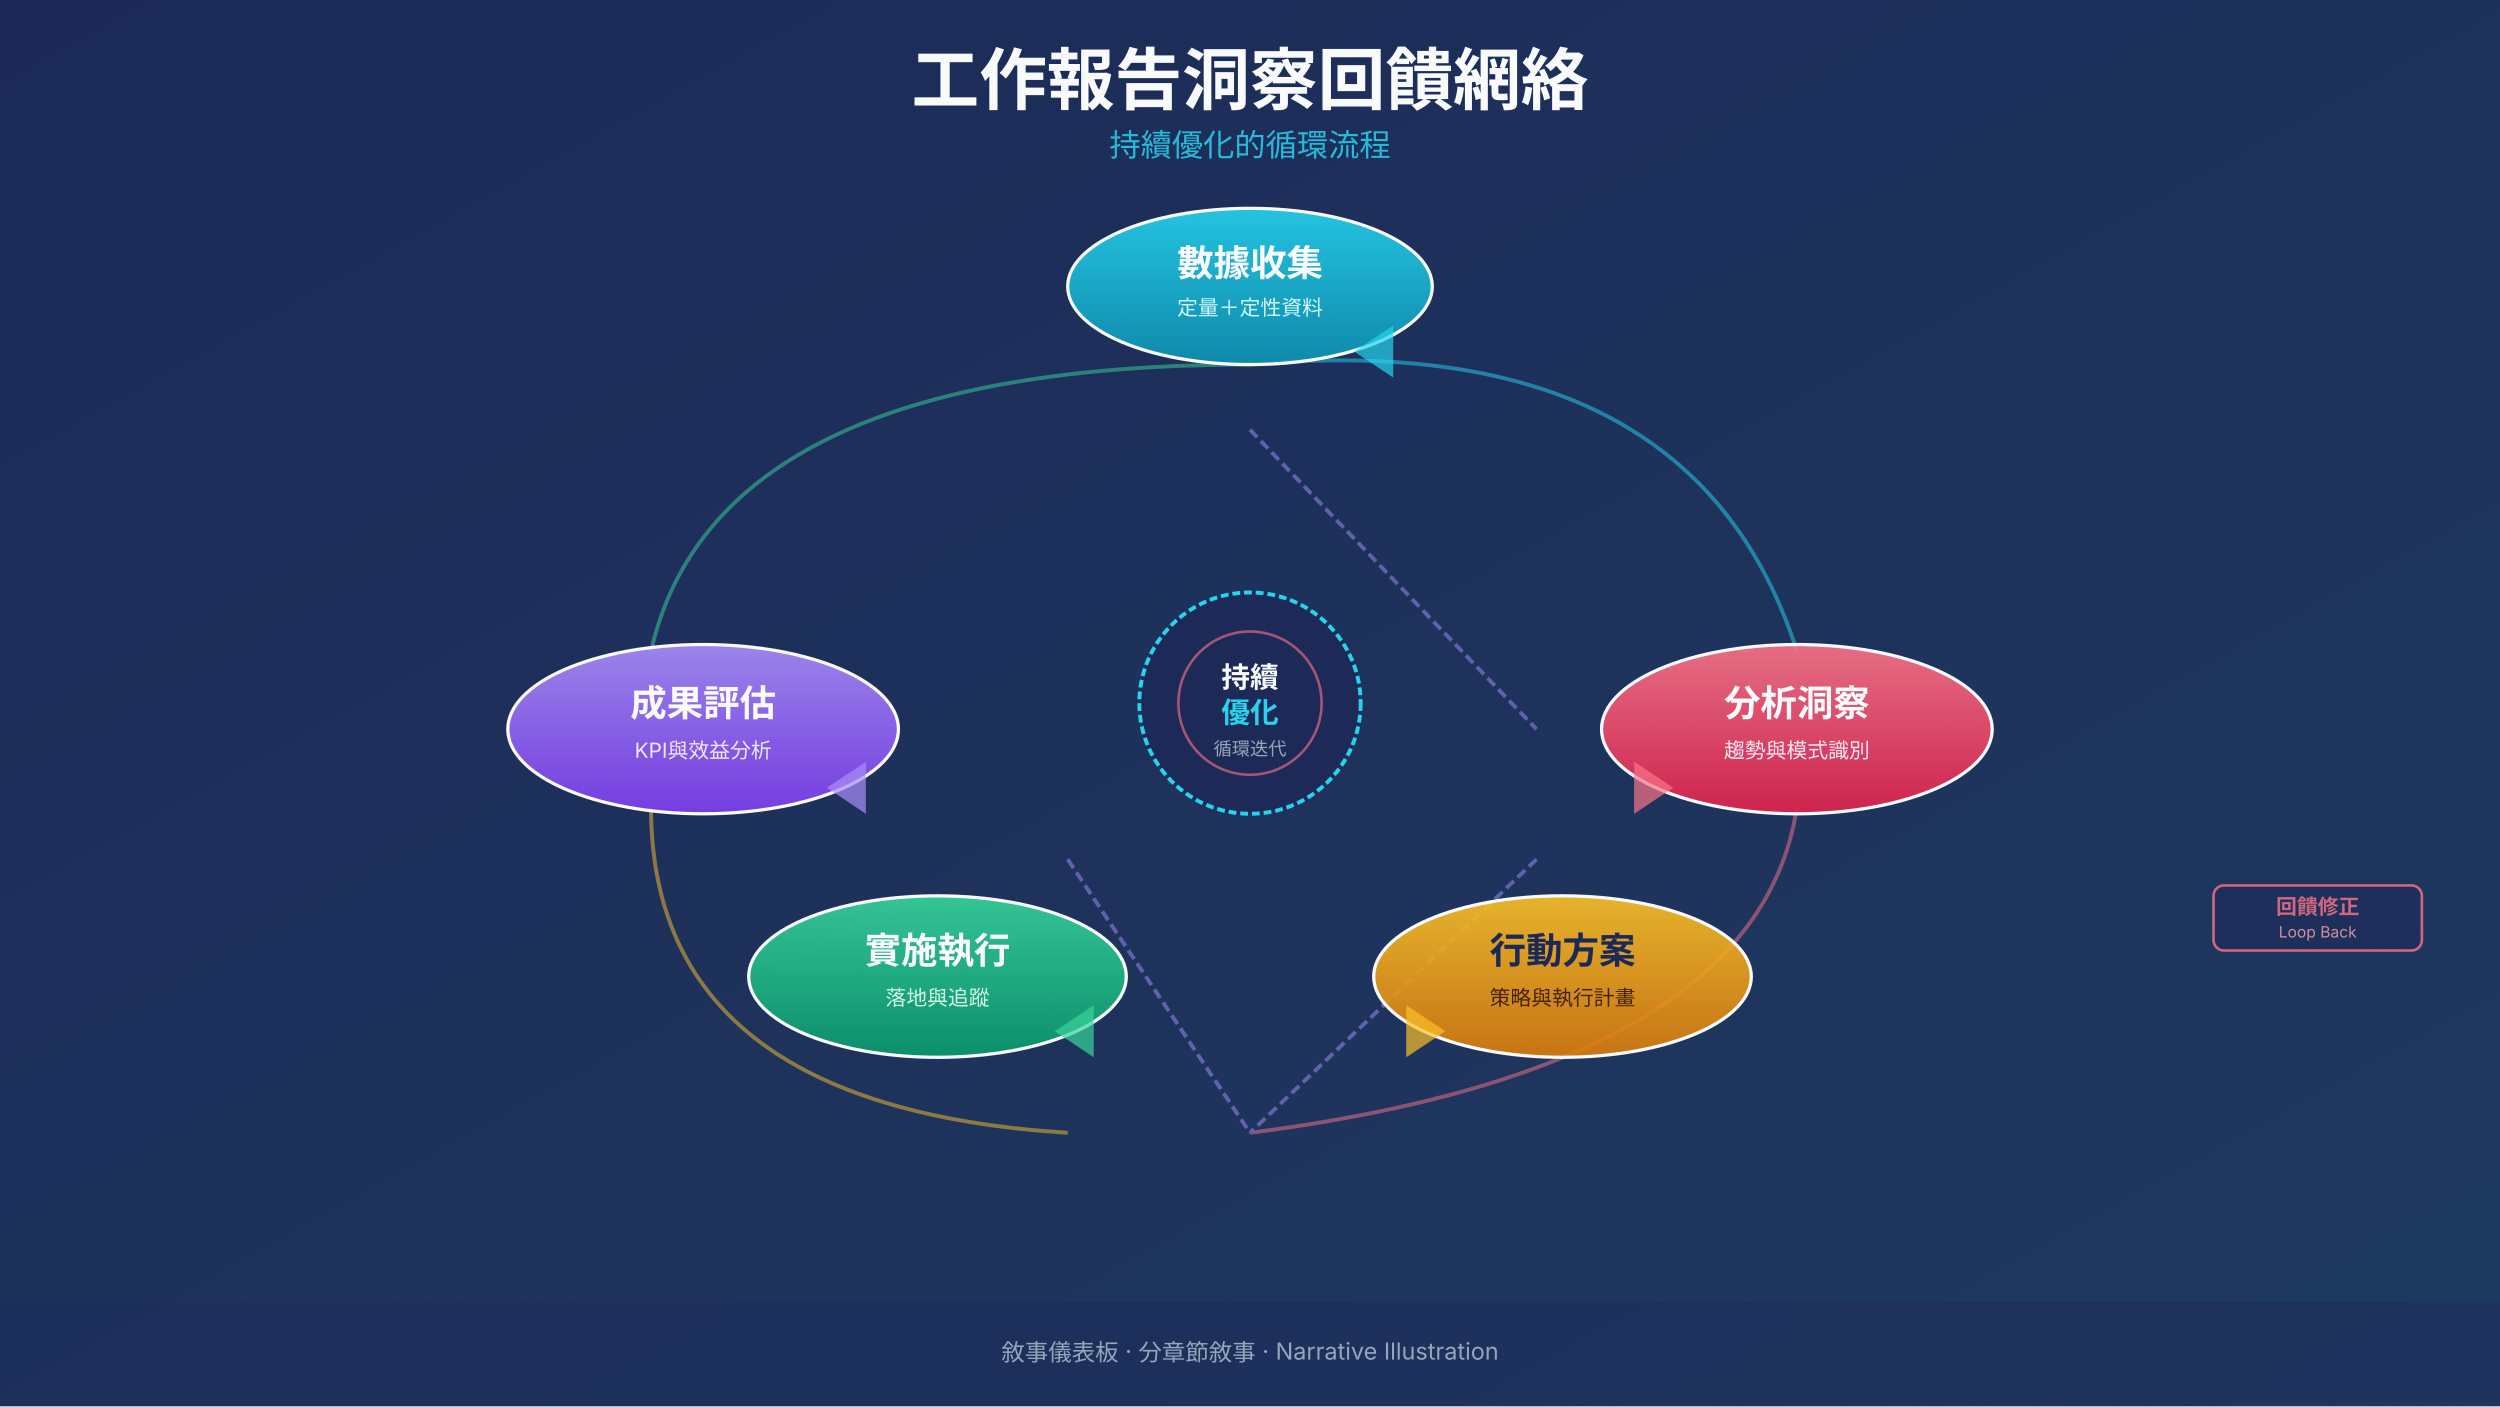
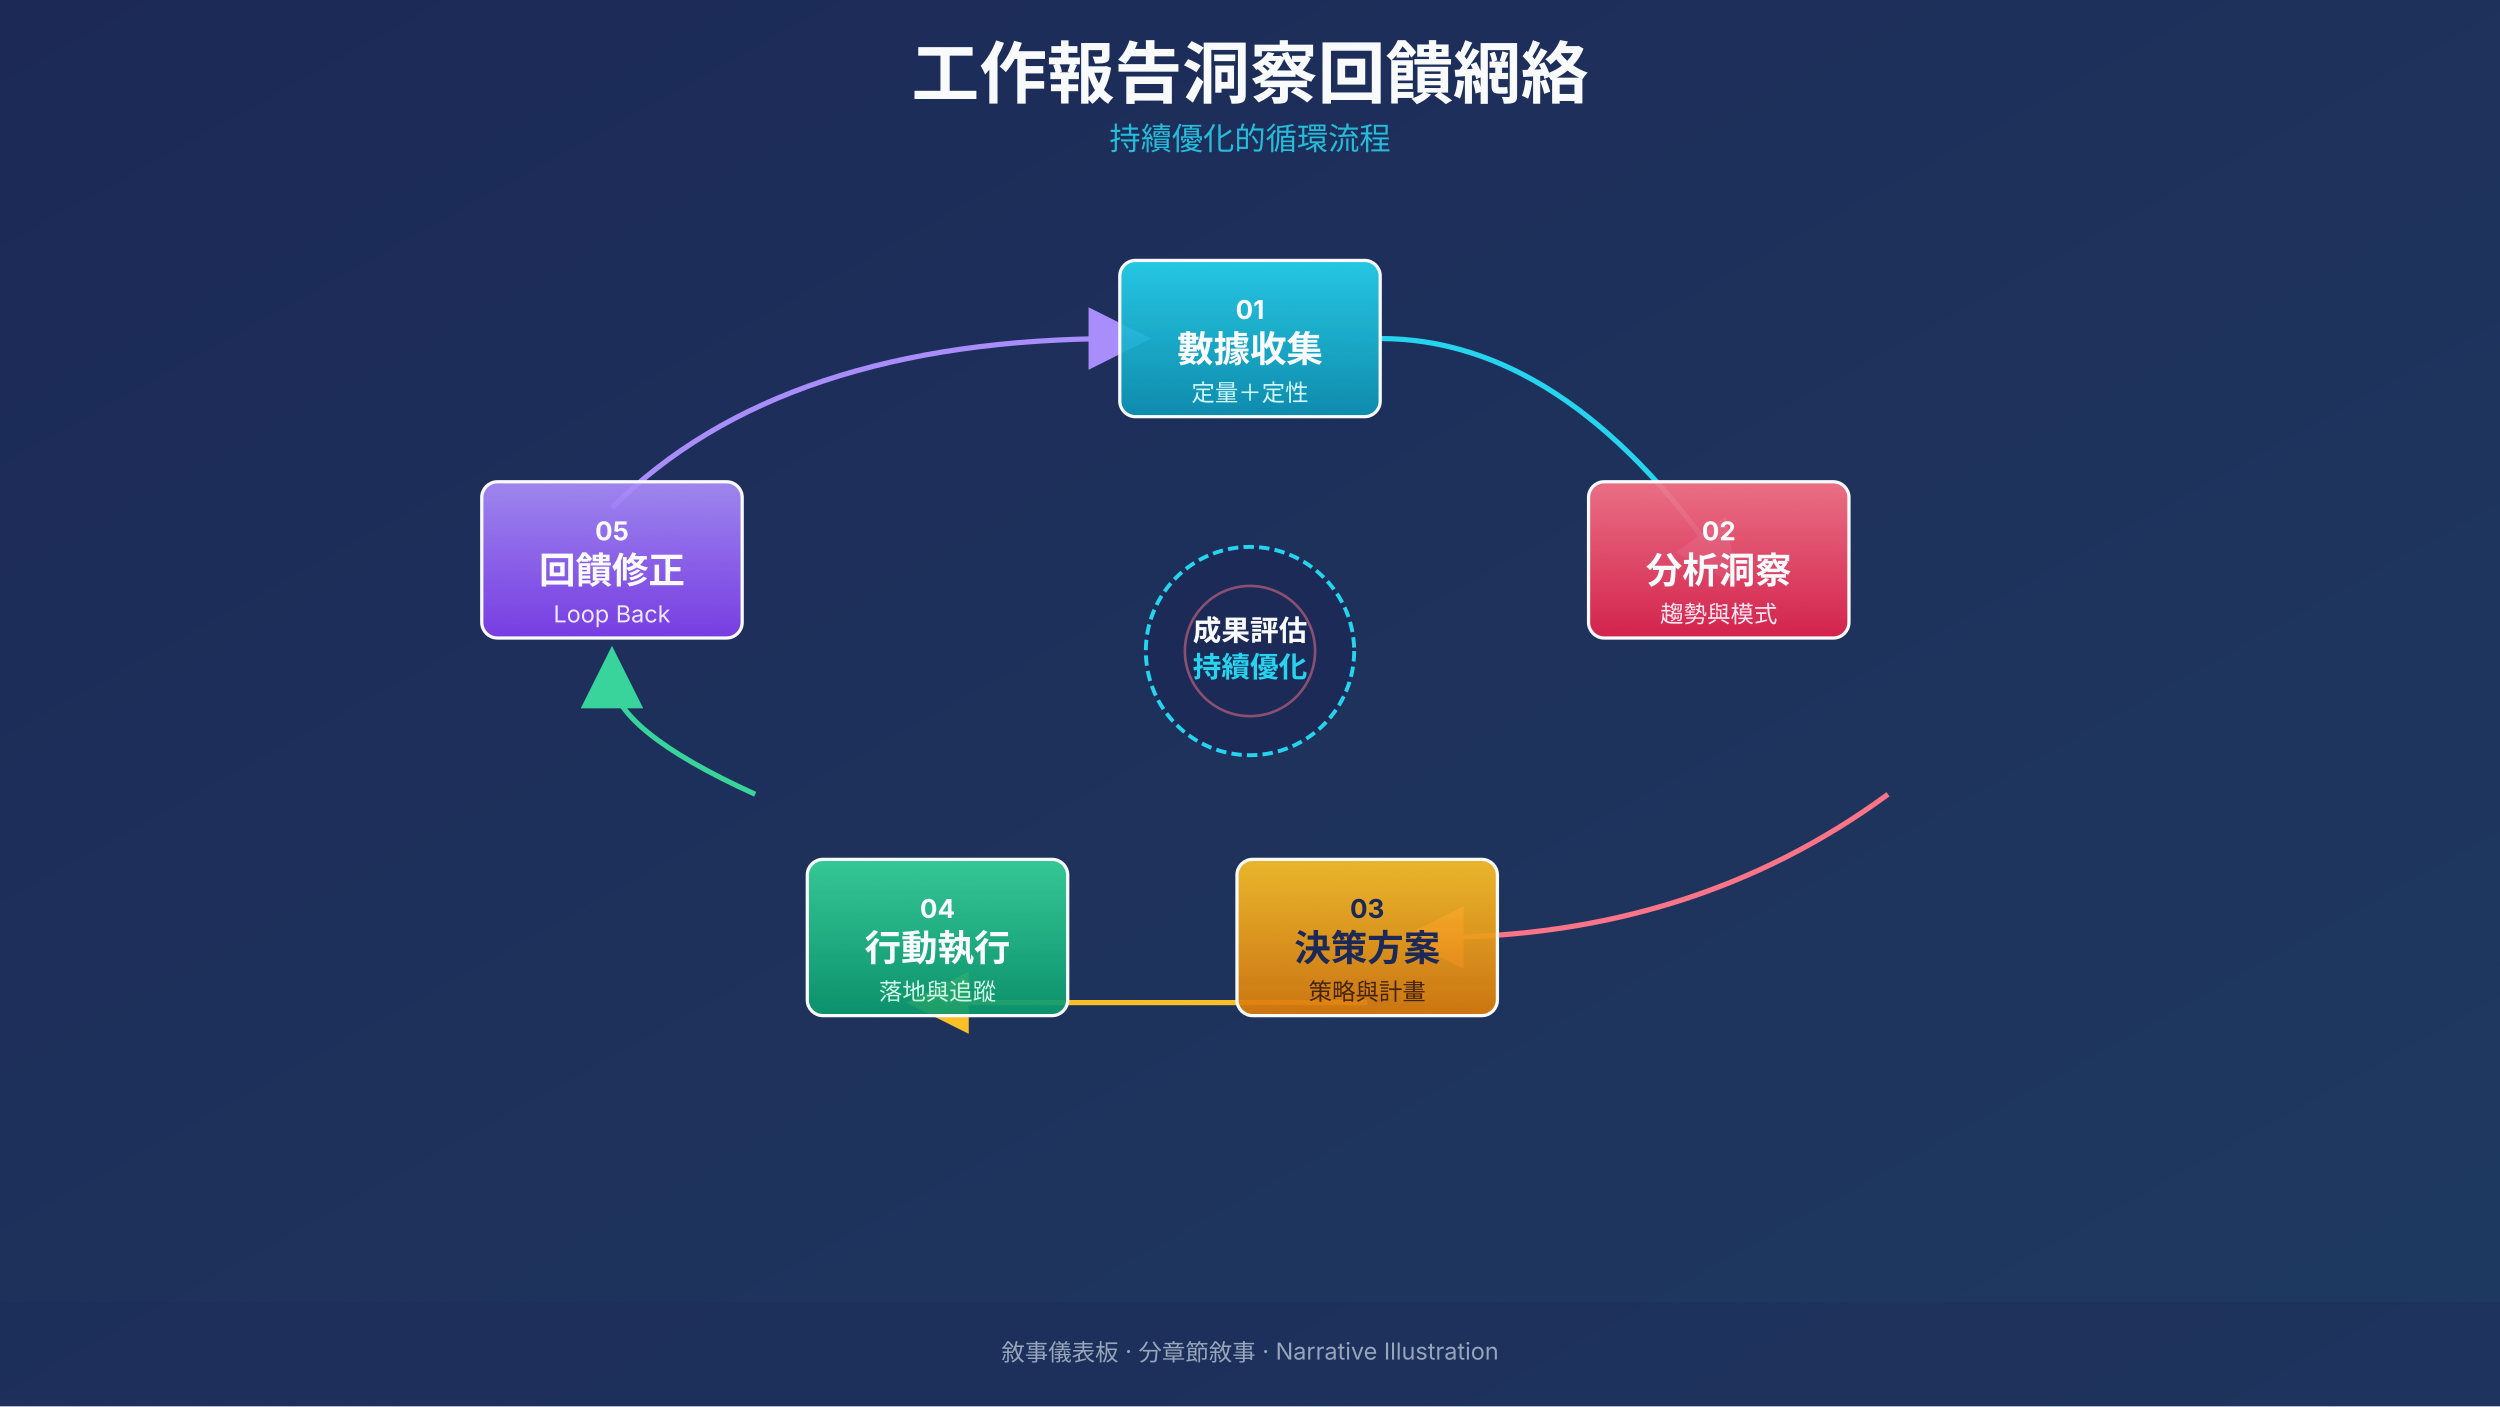
<svg xmlns="http://www.w3.org/2000/svg" viewBox="0 0 1920 1080" role="img">
  <defs>
    <filter id="textureGrain" x="0%" y="0%" width="100%" height="100%">
      <feTurbulence type="fractalNoise" baseFrequency="0.55" numOctaves="4" stitchTiles="stitch" />
      <feColorMatrix type="saturate" values="0" />
      <feBlend in="SourceGraphic" mode="overlay" result="grainy" />
      <feComposite in="grainy" in2="SourceGraphic" operator="in" />
    </filter>
    <linearGradient id="bgGradient" x1="0%" y1="0%" x2="100%" y2="100%">
      <stop offset="0%" stop-color="#172554" />
      <stop offset="100%" stop-color="#1a365d" />
    </linearGradient>
    <linearGradient id="node1Grad" x1="0%" y1="0%" x2="0%" y2="100%">
      <stop offset="0%" stop-color="#22D3EE" />
      <stop offset="100%" stop-color="#0891b2" />
    </linearGradient>
    <linearGradient id="node2Grad" x1="0%" y1="0%" x2="0%" y2="100%">
      <stop offset="0%" stop-color="#FB7185" />
      <stop offset="100%" stop-color="#e11d48" />
    </linearGradient>
    <linearGradient id="node3Grad" x1="0%" y1="0%" x2="0%" y2="100%">
      <stop offset="0%" stop-color="#FBBF24" />
      <stop offset="100%" stop-color="#d97706" />
    </linearGradient>
    <linearGradient id="node4Grad" x1="0%" y1="0%" x2="0%" y2="100%">
      <stop offset="0%" stop-color="#34d399" />
      <stop offset="100%" stop-color="#059669" />
    </linearGradient>
    <linearGradient id="node5Grad" x1="0%" y1="0%" x2="0%" y2="100%">
      <stop offset="0%" stop-color="#a78bfa" />
      <stop offset="100%" stop-color="#7c3aed" />
    </linearGradient>
-     <linearGradient id="arrowGrad" x1="0%" y1="0%" x2="100%" y2="0%">
-       <stop offset="0%" stop-color="#22D3EE" stop-opacity="0.8" />
-       <stop offset="100%" stop-color="#FB7185" stop-opacity="0.6" />
-     </linearGradient>
+     <marker id="arrow1" markerWidth="12" markerHeight="12" refX="6" refY="6" orient="auto" markerUnits="strokeWidth">
+       <path d="M0,0 L0,12 L12,6 z" fill="#22D3EE" />
+     </marker>
+     <marker id="arrow2" markerWidth="12" markerHeight="12" refX="6" refY="6" orient="auto" markerUnits="strokeWidth">
+       <path d="M0,0 L0,12 L12,6 z" fill="#FB7185" />
+     </marker>
+     <marker id="arrow3" markerWidth="12" markerHeight="12" refX="6" refY="6" orient="auto" markerUnits="strokeWidth">
+       <path d="M0,0 L0,12 L12,6 z" fill="#FBBF24" />
+     </marker>
+     <marker id="arrow4" markerWidth="12" markerHeight="12" refX="6" refY="6" orient="auto" markerUnits="strokeWidth">
+       <path d="M0,0 L0,12 L12,6 z" fill="#34d399" />
+     </marker>
+     <marker id="arrow5" markerWidth="12" markerHeight="12" refX="6" refY="6" orient="auto" markerUnits="strokeWidth">
+       <path d="M0,0 L0,12 L12,6 z" fill="#a78bfa" />
+     </marker>
  </defs>
  <rect width="1920" height="1080" fill="url(#bgGradient)" />
-   <text x="960" y="80" font-family="system-ui, -apple-system, 'Microsoft JhengHei', sans-serif" font-size="52" font-weight="bold" fill="#F8FAFC" text-anchor="middle">工作報告洞察回饋網絡</text>
-   <text x="960" y="120" font-family="system-ui, -apple-system, 'Microsoft JhengHei', sans-serif" font-size="24" fill="#22D3EE" text-anchor="middle" opacity="0.85">持續優化的循環流程</text>
-   <g fill="none" stroke-width="3" opacity="0.5">
-     <path d="M 960,280 Q 1300,250 1380,500" stroke="#22D3EE" />
-     <path d="M 1380,620 Q 1350,820 960,870" stroke="#FB7185" />
-     <path d="M 820,870 Q 500,850 500,620" stroke="#FBBF24" />
-     <path d="M 500,500 Q 550,280 960,280" stroke="#34d399" />
-     <path d="M 960,330 L 1180,560" stroke="#a78bfa" stroke-dasharray="8,4" />
-     <path d="M 1180,660 L 960,870" stroke="#a78bfa" stroke-dasharray="8,4" />
-     <path d="M 820,660 L 960,870" stroke="#a78bfa" stroke-dasharray="8,4" />
+   <text x="960" y="75" font-family="system-ui, -apple-system, 'Microsoft JhengHei', sans-serif" font-size="52" font-weight="bold" fill="#F8FAFC" text-anchor="middle">工作報告洞察回饋網絡</text>
+   <text x="960" y="115" font-family="system-ui, -apple-system, 'Microsoft JhengHei', sans-serif" font-size="24" fill="#22D3EE" text-anchor="middle" opacity="0.85">持續優化的循環流程</text>
+   <path d="M 1060 260 Q 1200 260 1320 430" fill="none" stroke="#22D3EE" stroke-width="4" marker-end="url(#arrow1)" />
+   <path d="M 1450 610 Q 1300 720 1100 720" fill="none" stroke="#FB7185" stroke-width="4" marker-end="url(#arrow2)" />
+   <path d="M 1050 770 Q 880 770 720 770" fill="none" stroke="#FBBF24" stroke-width="4" marker-end="url(#arrow3)" />
+   <path d="M 580 610 Q 470 560 470 520" fill="none" stroke="#34d399" stroke-width="4" marker-end="url(#arrow4)" />
+   <path d="M 470 390 Q 600 260 860 260" fill="none" stroke="#a78bfa" stroke-width="4" marker-end="url(#arrow5)" />
+   <g transform="translate(960, 260)">
+     <rect x="-100" y="-60" width="200" height="120" rx="12" fill="url(#node1Grad)" opacity="0.92" />
+     <rect x="-100" y="-60" width="200" height="120" rx="12" fill="none" stroke="#F8FAFC" stroke-width="2.5" />
+     <text x="0" y="-15" font-family="system-ui, -apple-system, 'Microsoft JhengHei', sans-serif" font-size="20" font-weight="bold" fill="#F8FAFC" text-anchor="middle">01</text>
+     <text x="0" y="18" font-family="system-ui, -apple-system, 'Microsoft JhengHei', sans-serif" font-size="28" font-weight="bold" fill="#F8FAFC" text-anchor="middle">數據收集</text>
+     <text x="0" y="48" font-family="system-ui, -apple-system, 'Microsoft JhengHei', sans-serif" font-size="18" fill="#cffafe" text-anchor="middle">定量＋定性</text>
  </g>
-   <g transform="translate(960, 220)">
-     <ellipse cx="0" cy="0" rx="140" ry="60" fill="url(#node1Grad)" opacity="0.9" />
-     <ellipse cx="0" cy="0" rx="140" ry="60" fill="none" stroke="#F8FAFC" stroke-width="2.5" />
-     <text x="0" y="-8" font-family="system-ui, -apple-system, 'Microsoft JhengHei', sans-serif" font-size="28" font-weight="bold" fill="#F8FAFC" text-anchor="middle">數據收集</text>
-     <text x="0" y="22" font-family="system-ui, -apple-system, 'Microsoft JhengHei', sans-serif" font-size="16" fill="#cffafe" text-anchor="middle">定量＋定性資料</text>
-     <polygon points="80,50 110,30 110,70" fill="#22D3EE" opacity="0.7" />
+   <g transform="translate(1320, 430)">
+     <rect x="-100" y="-60" width="200" height="120" rx="12" fill="url(#node2Grad)" opacity="0.92" />
+     <rect x="-100" y="-60" width="200" height="120" rx="12" fill="none" stroke="#F8FAFC" stroke-width="2.5" />
+     <text x="0" y="-15" font-family="system-ui, -apple-system, 'Microsoft JhengHei', sans-serif" font-size="20" font-weight="bold" fill="#F8FAFC" text-anchor="middle">02</text>
+     <text x="0" y="18" font-family="system-ui, -apple-system, 'Microsoft JhengHei', sans-serif" font-size="28" font-weight="bold" fill="#F8FAFC" text-anchor="middle">分析洞察</text>
+     <text x="0" y="48" font-family="system-ui, -apple-system, 'Microsoft JhengHei', sans-serif" font-size="18" fill="#fce7f3" text-anchor="middle">趨勢與模式</text>
  </g>
-   <g transform="translate(1380, 560)">
-     <ellipse cx="0" cy="0" rx="150" ry="65" fill="url(#node2Grad)" opacity="0.9" />
-     <ellipse cx="0" cy="0" rx="150" ry="65" fill="none" stroke="#F8FAFC" stroke-width="2.5" />
-     <text x="0" y="-10" font-family="system-ui, -apple-system, 'Microsoft JhengHei', sans-serif" font-size="28" font-weight="bold" fill="#F8FAFC" text-anchor="middle">分析洞察</text>
-     <text x="0" y="22" font-family="system-ui, -apple-system, 'Microsoft JhengHei', sans-serif" font-size="16" fill="#fce7f3" text-anchor="middle">趨勢與模式識別</text>
-     <polygon points="-95,45 -125,25 -125,65" fill="#FB7185" opacity="0.7" />
+   <g transform="translate(1050, 720)">
+     <rect x="-100" y="-60" width="200" height="120" rx="12" fill="url(#node3Grad)" opacity="0.92" />
+     <rect x="-100" y="-60" width="200" height="120" rx="12" fill="none" stroke="#F8FAFC" stroke-width="2.5" />
+     <text x="0" y="-15" font-family="system-ui, -apple-system, 'Microsoft JhengHei', sans-serif" font-size="20" font-weight="bold" fill="#172554" text-anchor="middle">03</text>
+     <text x="0" y="18" font-family="system-ui, -apple-system, 'Microsoft JhengHei', sans-serif" font-size="28" font-weight="bold" fill="#172554" text-anchor="middle">決策方案</text>
+     <text x="0" y="48" font-family="system-ui, -apple-system, 'Microsoft JhengHei', sans-serif" font-size="18" fill="#422006" text-anchor="middle">策略與計畫</text>
  </g>
-   <g transform="translate(1200, 750)">
-     <ellipse cx="0" cy="0" rx="145" ry="62" fill="url(#node3Grad)" opacity="0.9" />
-     <ellipse cx="0" cy="0" rx="145" ry="62" fill="none" stroke="#F8FAFC" stroke-width="2.5" />
-     <text x="0" y="-10" font-family="system-ui, -apple-system, 'Microsoft JhengHei', sans-serif" font-size="28" font-weight="bold" fill="#172554" text-anchor="middle">行動方案</text>
-     <text x="0" y="22" font-family="system-ui, -apple-system, 'Microsoft JhengHei', sans-serif" font-size="16" fill="#422006" text-anchor="middle">策略與執行計畫</text>
-     <polygon points="-90,42 -120,22 -120,62" fill="#FBBF24" opacity="0.7" />
+   <g transform="translate(720, 720)">
+     <rect x="-100" y="-60" width="200" height="120" rx="12" fill="url(#node4Grad)" opacity="0.92" />
+     <rect x="-100" y="-60" width="200" height="120" rx="12" fill="none" stroke="#F8FAFC" stroke-width="2.5" />
+     <text x="0" y="-15" font-family="system-ui, -apple-system, 'Microsoft JhengHei', sans-serif" font-size="20" font-weight="bold" fill="#F8FAFC" text-anchor="middle">04</text>
+     <text x="0" y="18" font-family="system-ui, -apple-system, 'Microsoft JhengHei', sans-serif" font-size="28" font-weight="bold" fill="#F8FAFC" text-anchor="middle">行動執行</text>
+     <text x="0" y="48" font-family="system-ui, -apple-system, 'Microsoft JhengHei', sans-serif" font-size="18" fill="#d1fae5" text-anchor="middle">落地與追蹤</text>
  </g>
-   <g transform="translate(720, 750)">
-     <ellipse cx="0" cy="0" rx="145" ry="62" fill="url(#node4Grad)" opacity="0.9" />
-     <ellipse cx="0" cy="0" rx="145" ry="62" fill="none" stroke="#F8FAFC" stroke-width="2.5" />
-     <text x="0" y="-10" font-family="system-ui, -apple-system, 'Microsoft JhengHei', sans-serif" font-size="28" font-weight="bold" fill="#F8FAFC" text-anchor="middle">實施執行</text>
-     <text x="0" y="22" font-family="system-ui, -apple-system, 'Microsoft JhengHei', sans-serif" font-size="16" fill="#d1fae5" text-anchor="middle">落地與追蹤</text>
-     <polygon points="90,42 120,22 120,62" fill="#34d399" opacity="0.7" />
+   <g transform="translate(470, 430)">
+     <rect x="-100" y="-60" width="200" height="120" rx="12" fill="url(#node5Grad)" opacity="0.92" />
+     <rect x="-100" y="-60" width="200" height="120" rx="12" fill="none" stroke="#F8FAFC" stroke-width="2.5" />
+     <text x="0" y="-15" font-family="system-ui, -apple-system, 'Microsoft JhengHei', sans-serif" font-size="20" font-weight="bold" fill="#F8FAFC" text-anchor="middle">05</text>
+     <text x="0" y="18" font-family="system-ui, -apple-system, 'Microsoft JhengHei', sans-serif" font-size="28" font-weight="bold" fill="#F8FAFC" text-anchor="middle">回饋修正</text>
+     <text x="0" y="48" font-family="system-ui, -apple-system, 'Microsoft JhengHei', sans-serif" font-size="18" fill="#ede9fe" text-anchor="middle">Loop Back</text>
  </g>
-   <g transform="translate(540, 560)">
-     <ellipse cx="0" cy="0" rx="150" ry="65" fill="url(#node5Grad)" opacity="0.9" />
-     <ellipse cx="0" cy="0" rx="150" ry="65" fill="none" stroke="#F8FAFC" stroke-width="2.5" />
-     <text x="0" y="-10" font-family="system-ui, -apple-system, 'Microsoft JhengHei', sans-serif" font-size="28" font-weight="bold" fill="#F8FAFC" text-anchor="middle">成果評估</text>
-     <text x="0" y="22" font-family="system-ui, -apple-system, 'Microsoft JhengHei', sans-serif" font-size="16" fill="#ede9fe" text-anchor="middle">KPI與效益分析</text>
-     <polygon points="95,45 125,25 125,65" fill="#a78bfa" opacity="0.7" />
-   </g>
-   <g transform="translate(960, 540)">
-     <circle cx="0" cy="0" r="85" fill="#172554" opacity="0.85" />
-     <circle cx="0" cy="0" r="85" fill="none" stroke="#22D3EE" stroke-width="3" stroke-dasharray="6,3" />
-     <circle cx="0" cy="0" r="55" fill="none" stroke="#FB7185" stroke-width="2" opacity="0.6" />
-     <text x="0" y="-12" font-family="system-ui, -apple-system, 'Microsoft JhengHei', sans-serif" font-size="22" font-weight="bold" fill="#F8FAFC" text-anchor="middle">持續</text>
-     <text x="0" y="15" font-family="system-ui, -apple-system, 'Microsoft JhengHei', sans-serif" font-size="22" font-weight="bold" fill="#22D3EE" text-anchor="middle">優化</text>
-     <text x="0" y="40" font-family="system-ui, -apple-system, 'Microsoft JhengHei', sans-serif" font-size="14" fill="#94a3b8" text-anchor="middle">循環迭代</text>
-   </g>
-   <g transform="translate(1700, 680)" opacity="0.8">
-     <rect x="0" y="0" width="160" height="50" rx="8" fill="#172554" opacity="0.7" />
-     <rect x="0" y="0" width="160" height="50" rx="8" fill="none" stroke="#FB7185" stroke-width="2" />
-     <text x="80" y="22" font-family="system-ui, -apple-system, 'Microsoft JhengHei', sans-serif" font-size="16" font-weight="bold" fill="#FB7185" text-anchor="middle">回饋修正</text>
-     <text x="80" y="40" font-family="system-ui, -apple-system, 'Microsoft JhengHei', sans-serif" font-size="12" fill="#fda4af" text-anchor="middle">Loop Back</text>
+   <g transform="translate(960, 500)">
+     <circle cx="0" cy="0" r="80" fill="#172554" opacity="0.88" />
+     <circle cx="0" cy="0" r="80" fill="none" stroke="#22D3EE" stroke-width="3" stroke-dasharray="8,4" />
+     <circle cx="0" cy="0" r="50" fill="none" stroke="#FB7185" stroke-width="2" opacity="0.5" />
+     <text x="0" y="-8" font-family="system-ui, -apple-system, 'Microsoft JhengHei', sans-serif" font-size="22" font-weight="bold" fill="#F8FAFC" text-anchor="middle">成果評估</text>
+     <text x="0" y="20" font-family="system-ui, -apple-system, 'Microsoft JhengHei', sans-serif" font-size="22" font-weight="bold" fill="#22D3EE" text-anchor="middle">持續優化</text>
  </g>
  <rect x="0" y="1000" width="1920" height="80" fill="#172554" opacity="0.4" />
  <text x="960" y="1045" font-family="system-ui, -apple-system, 'Microsoft JhengHei', sans-serif" font-size="18" fill="#94a3b8" text-anchor="middle">敘事儀表板 · 分章節敘事 · Narrative Illustration</text>
  <rect width="1920" height="1080" fill="#f8fafc" opacity="0.02" filter="url(#textureGrain)" />
</svg>
